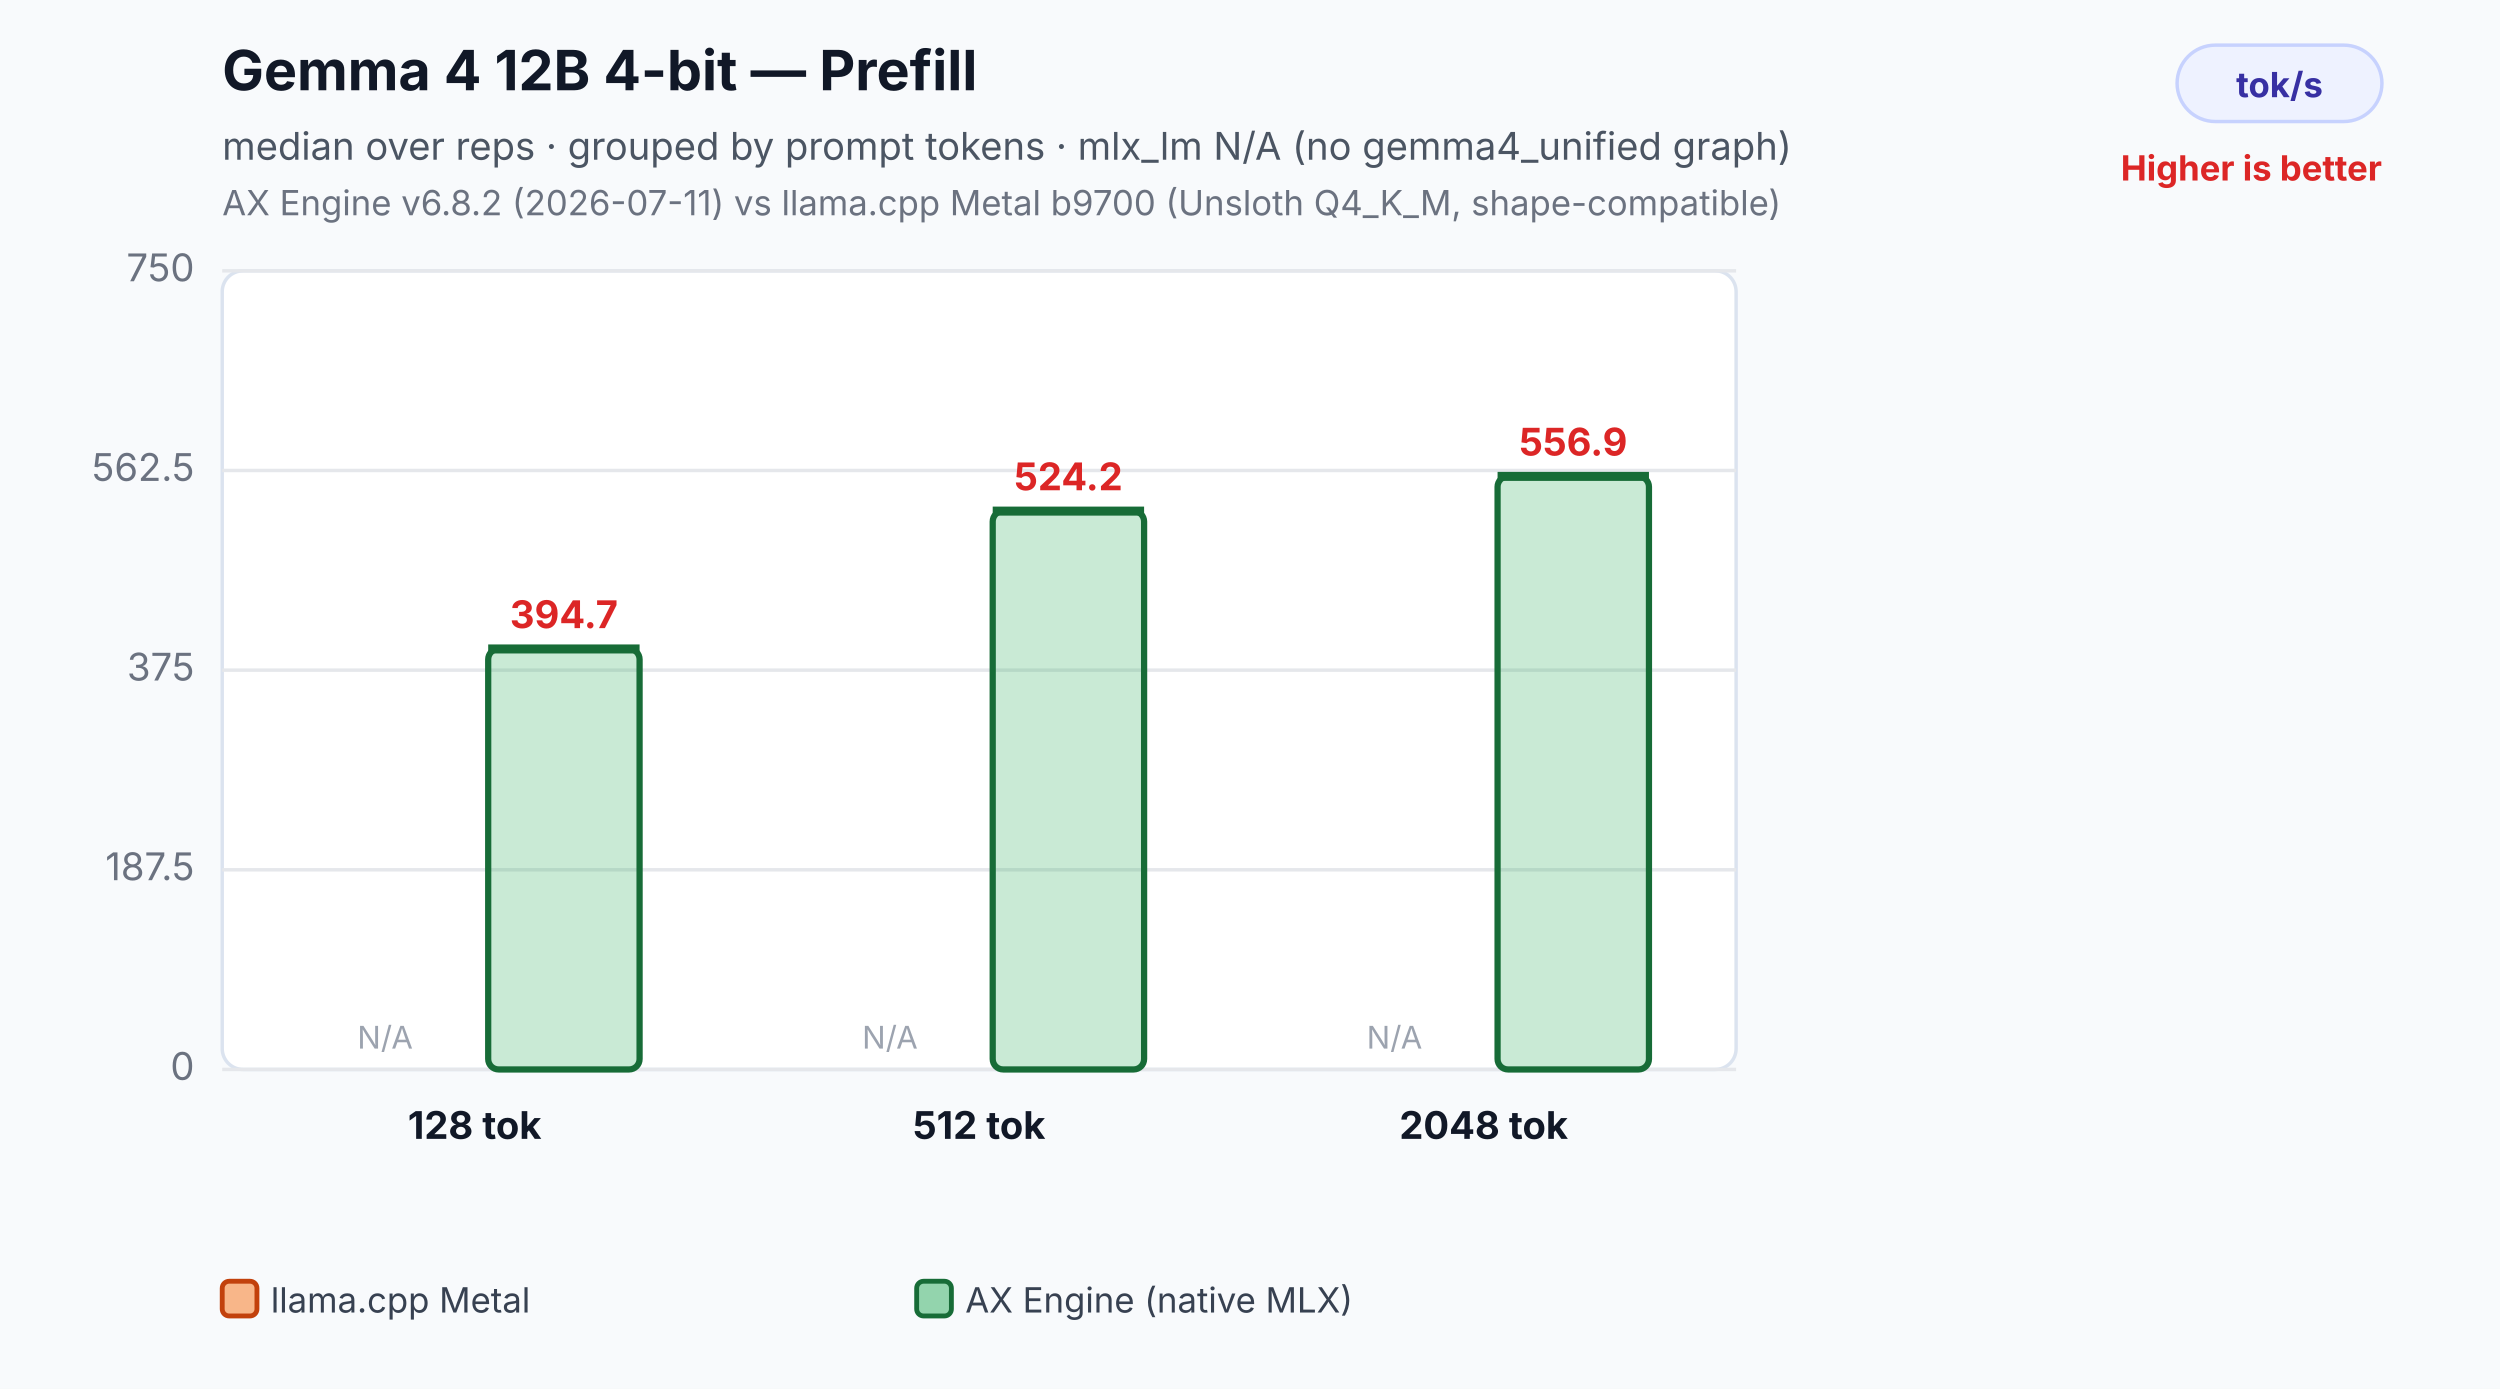
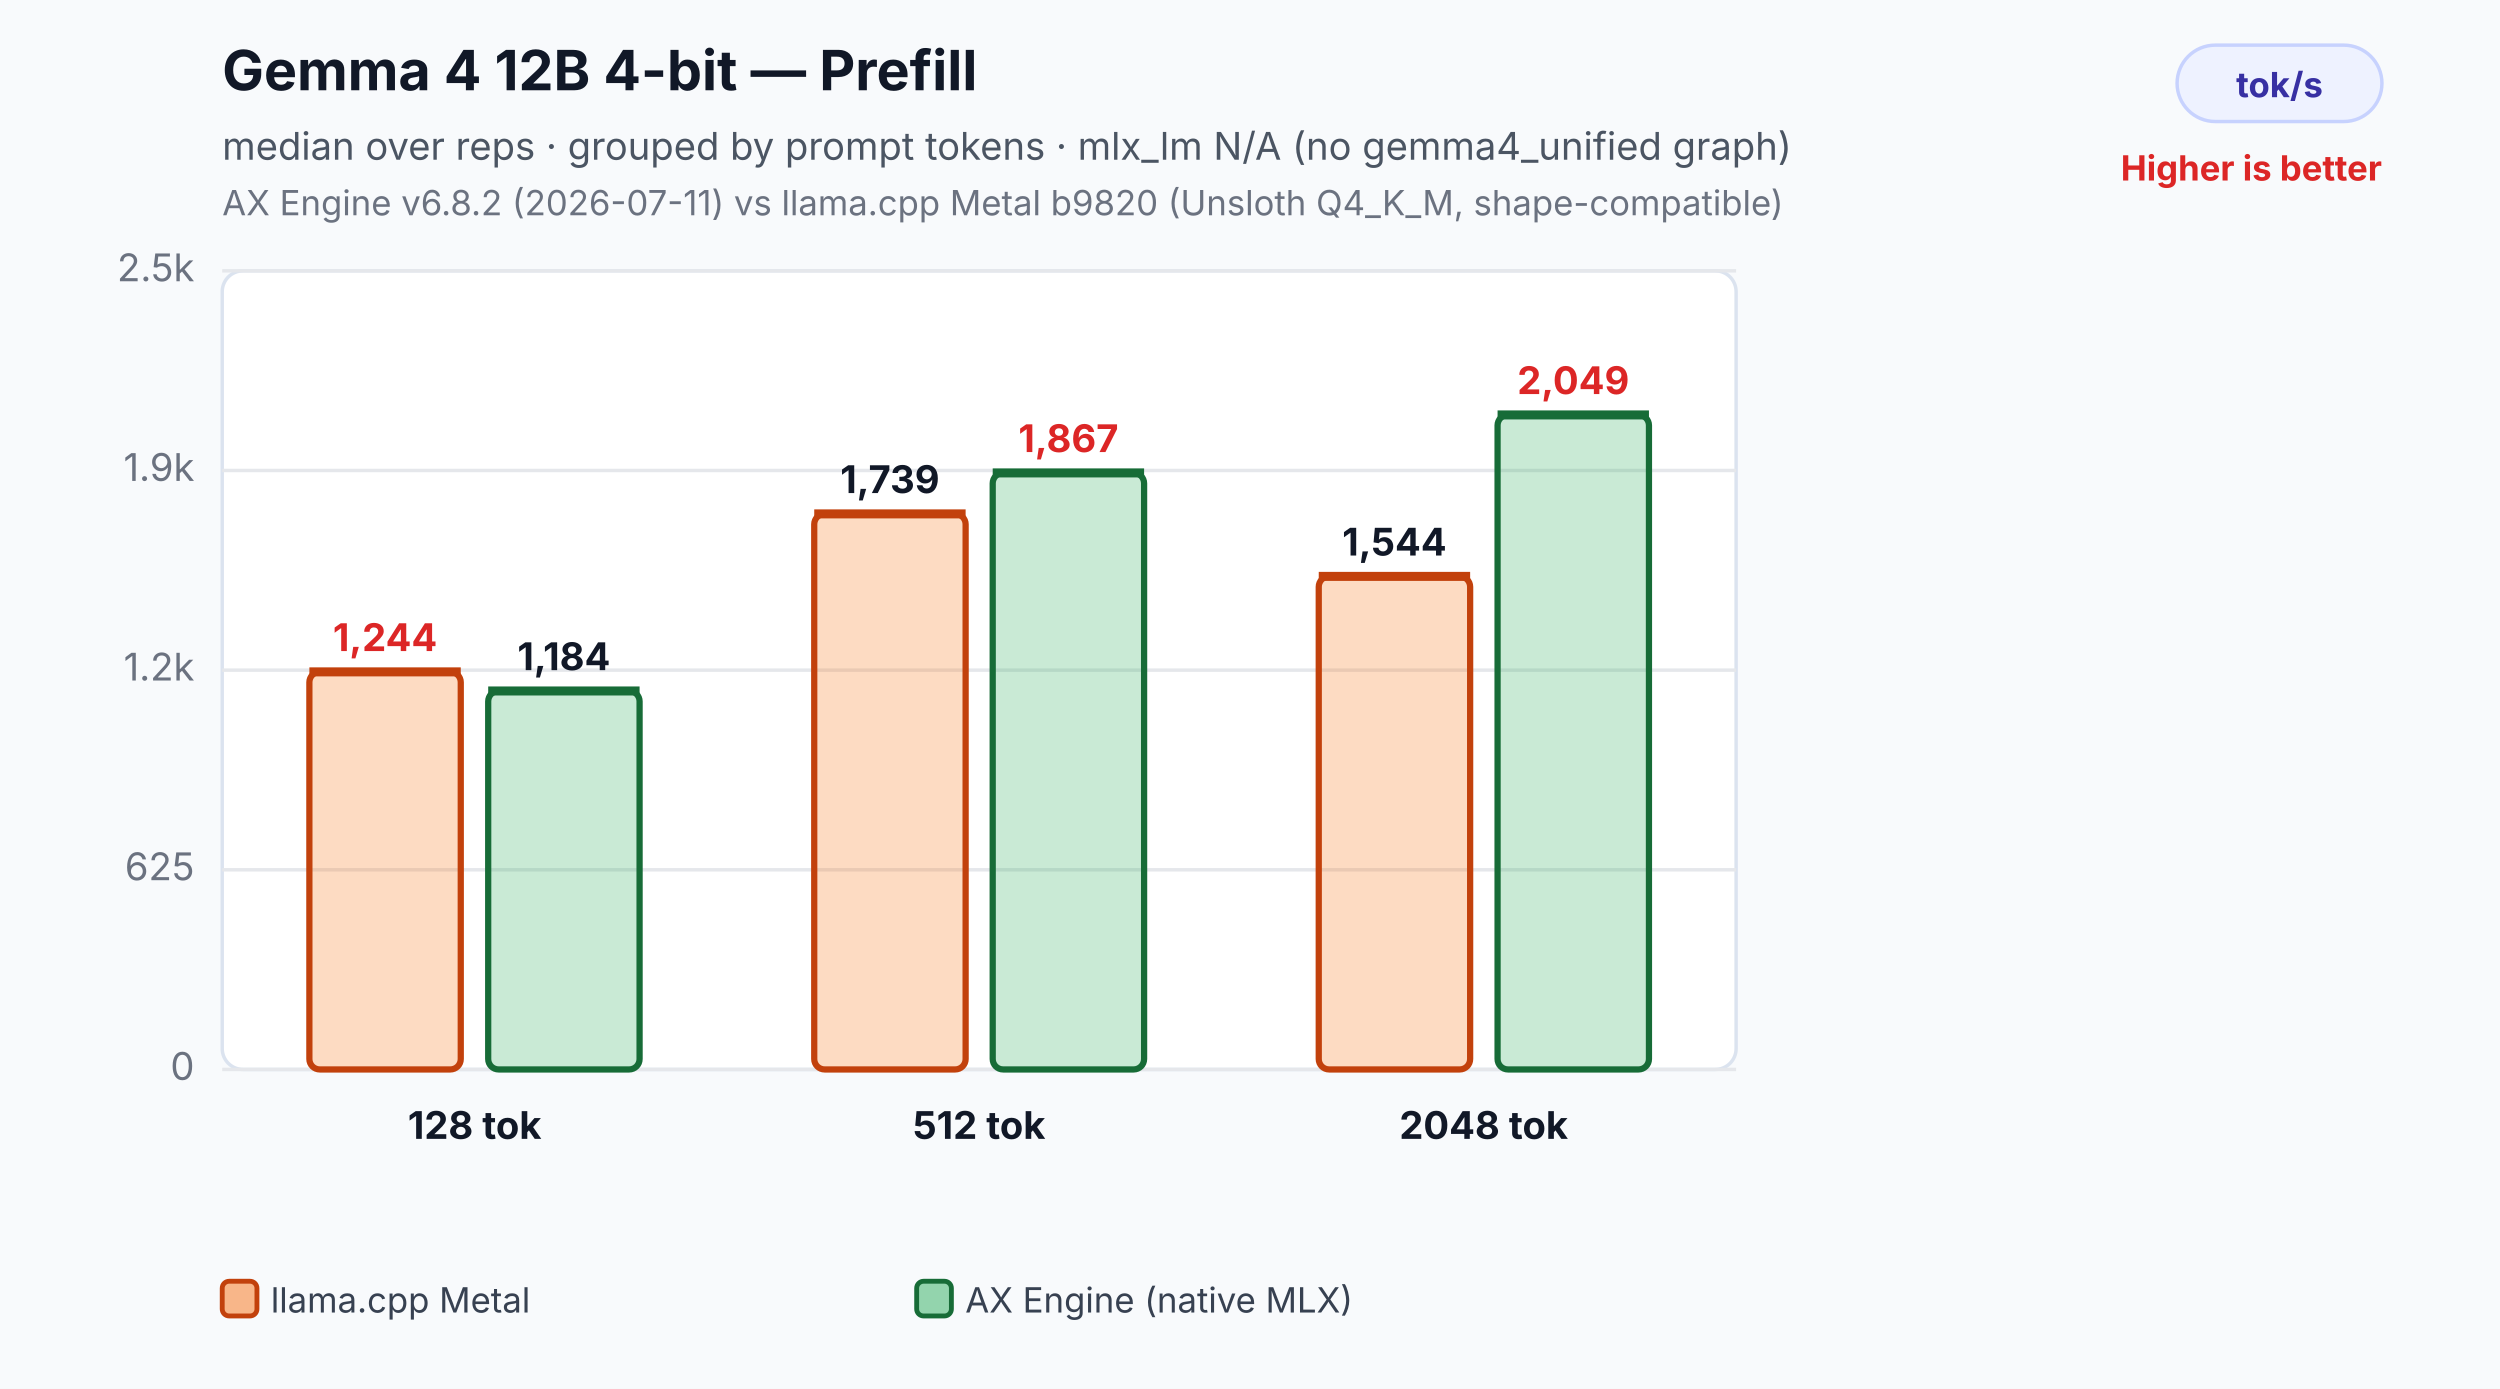
<svg xmlns="http://www.w3.org/2000/svg" width="720" height="400" viewBox="0 0 720 400" role="img" aria-labelledby="title desc">
  <rect width="100%" height="100%" fill="#f8fafc" />
  <text x="64" y="26" font-family="Inter,Segoe UI,Arial,sans-serif" font-size="16" font-weight="700" fill="#111827">Gemma 4 12B 4-bit — Prefill</text>
  <text x="64" y="46" font-family="Inter,Segoe UI,Arial,sans-serif" font-size="11" fill="#4b5563">median over reps · grouped by prompt tokens · mlx_lm N/A (no gemma4_unified graph)</text>
-   <text x="64" y="62" font-family="Inter,Segoe UI,Arial,sans-serif" font-size="10" fill="#6b7280">AX Engine v6.8.2 (2026-07-11) vs llama.cpp Metal b9700 (Unsloth Q4_K_M, shape-compatible)</text>
+   <text x="64" y="62" font-family="Inter,Segoe UI,Arial,sans-serif" font-size="10" fill="#6b7280">AX Engine v6.8.2 (2026-07-11) vs llama.cpp Metal b9820 (Unsloth Q4_K_M, shape-compatible)</text>
  <rect x="627" y="13" width="59" height="22" rx="11" fill="#eef2ff" stroke="#c7d2fe" />
  <text x="656.5" y="28" text-anchor="middle" font-family="Inter,Segoe UI,Arial,sans-serif" font-size="10" font-weight="700" fill="#3730a3">tok/s</text>
  <text x="686" y="52" text-anchor="end" font-family="Inter,Segoe UI,Arial,sans-serif" font-size="10" font-weight="700" fill="#dc2626">Higher is better</text>
  <rect x="64" y="78" width="436" height="230" rx="6" fill="#ffffff" stroke="#dbe3ef" />
  <line x1="64" y1="308.0" x2="500" y2="308.0" stroke="#e5e7eb" stroke-width="1" />
  <text x="56" y="311.0" text-anchor="end" font-family="Inter,Segoe UI,Arial,sans-serif" font-size="11" fill="#6b7280">0</text>
  <line x1="64" y1="250.5" x2="500" y2="250.5" stroke="#e5e7eb" stroke-width="1" />
-   <text x="56" y="253.5" text-anchor="end" font-family="Inter,Segoe UI,Arial,sans-serif" font-size="11" fill="#6b7280">187.5</text>
+   <text x="56" y="253.5" text-anchor="end" font-family="Inter,Segoe UI,Arial,sans-serif" font-size="11" fill="#6b7280">625</text>
  <line x1="64" y1="193.0" x2="500" y2="193.0" stroke="#e5e7eb" stroke-width="1" />
-   <text x="56" y="196.0" text-anchor="end" font-family="Inter,Segoe UI,Arial,sans-serif" font-size="11" fill="#6b7280">375</text>
+   <text x="56" y="196.0" text-anchor="end" font-family="Inter,Segoe UI,Arial,sans-serif" font-size="11" fill="#6b7280">1.2k</text>
  <line x1="64" y1="135.5" x2="500" y2="135.5" stroke="#e5e7eb" stroke-width="1" />
-   <text x="56" y="138.5" text-anchor="end" font-family="Inter,Segoe UI,Arial,sans-serif" font-size="11" fill="#6b7280">562.5</text>
+   <text x="56" y="138.5" text-anchor="end" font-family="Inter,Segoe UI,Arial,sans-serif" font-size="11" fill="#6b7280">1.9k</text>
  <line x1="64" y1="78.0" x2="500" y2="78.0" stroke="#e5e7eb" stroke-width="1" />
-   <text x="56" y="81.0" text-anchor="end" font-family="Inter,Segoe UI,Arial,sans-serif" font-size="11" fill="#6b7280">750</text>
-   <text x="110.9" y="302.0" text-anchor="middle" font-family="Inter,Segoe UI,Arial,sans-serif" font-size="9" fill="#9ca3af">N/A</text>
-   <rect x="140.6" y="186.9" width="43.6" height="121.1" rx="3" fill="#2eaf5f" fill-opacity="0.26" stroke="#176c37" stroke-width="1.8" />
-   <line x1="140.6" y1="186.9" x2="184.2" y2="186.9" stroke="#176c37" stroke-width="2.6" />
-   <text x="162.4" y="180.9" text-anchor="middle" font-family="Inter,Segoe UI,Arial,sans-serif" font-size="11" font-weight="700" fill="#dc2626">394.7</text>
+   <text x="56" y="81.0" text-anchor="end" font-family="Inter,Segoe UI,Arial,sans-serif" font-size="11" fill="#6b7280">2.5k</text>
+   <rect x="89.1" y="193.5" width="43.6" height="114.5" rx="3" fill="#f97316" fill-opacity="0.26" stroke="#c2410c" stroke-width="1.8" />
+   <line x1="89.1" y1="193.5" x2="132.7" y2="193.5" stroke="#c2410c" stroke-width="2.6" />
+   <text x="110.9" y="187.5" text-anchor="middle" font-family="Inter,Segoe UI,Arial,sans-serif" font-size="11" font-weight="700" fill="#dc2626">1,244</text>
+   <rect x="140.6" y="199.0" width="43.6" height="109.0" rx="3" fill="#2eaf5f" fill-opacity="0.26" stroke="#176c37" stroke-width="1.8" />
+   <line x1="140.6" y1="199.0" x2="184.2" y2="199.0" stroke="#176c37" stroke-width="2.6" />
+   <text x="162.4" y="193.0" text-anchor="middle" font-family="Inter,Segoe UI,Arial,sans-serif" font-size="11" font-weight="700" fill="#111827">1,184</text>
  <text x="136.7" y="328.0" text-anchor="middle" font-family="Inter,Segoe UI,Arial,sans-serif" font-size="11" font-weight="700" fill="#111827">128 tok</text>
-   <text x="256.3" y="302.0" text-anchor="middle" font-family="Inter,Segoe UI,Arial,sans-serif" font-size="9" fill="#9ca3af">N/A</text>
-   <rect x="285.9" y="147.2" width="43.6" height="160.8" rx="3" fill="#2eaf5f" fill-opacity="0.26" stroke="#176c37" stroke-width="1.8" />
-   <line x1="285.9" y1="147.2" x2="329.5" y2="147.2" stroke="#176c37" stroke-width="2.6" />
-   <text x="307.7" y="141.2" text-anchor="middle" font-family="Inter,Segoe UI,Arial,sans-serif" font-size="11" font-weight="700" fill="#dc2626">524.2</text>
+   <rect x="234.5" y="148.0" width="43.6" height="160.0" rx="3" fill="#f97316" fill-opacity="0.26" stroke="#c2410c" stroke-width="1.8" />
+   <line x1="234.5" y1="148.0" x2="278.1" y2="148.0" stroke="#c2410c" stroke-width="2.6" />
+   <text x="256.3" y="142.0" text-anchor="middle" font-family="Inter,Segoe UI,Arial,sans-serif" font-size="11" font-weight="700" fill="#111827">1,739</text>
+   <rect x="285.9" y="136.2" width="43.6" height="171.8" rx="3" fill="#2eaf5f" fill-opacity="0.26" stroke="#176c37" stroke-width="1.8" />
+   <line x1="285.9" y1="136.2" x2="329.5" y2="136.2" stroke="#176c37" stroke-width="2.6" />
+   <text x="307.7" y="130.2" text-anchor="middle" font-family="Inter,Segoe UI,Arial,sans-serif" font-size="11" font-weight="700" fill="#dc2626">1,867</text>
  <text x="282.0" y="328.0" text-anchor="middle" font-family="Inter,Segoe UI,Arial,sans-serif" font-size="11" font-weight="700" fill="#111827">512 tok</text>
-   <text x="401.6" y="302.0" text-anchor="middle" font-family="Inter,Segoe UI,Arial,sans-serif" font-size="9" fill="#9ca3af">N/A</text>
-   <rect x="431.3" y="137.2" width="43.6" height="170.8" rx="3" fill="#2eaf5f" fill-opacity="0.26" stroke="#176c37" stroke-width="1.8" />
-   <line x1="431.3" y1="137.2" x2="474.9" y2="137.2" stroke="#176c37" stroke-width="2.6" />
-   <text x="453.1" y="131.2" text-anchor="middle" font-family="Inter,Segoe UI,Arial,sans-serif" font-size="11" font-weight="700" fill="#dc2626">556.9</text>
+   <rect x="379.8" y="166.0" width="43.6" height="142.0" rx="3" fill="#f97316" fill-opacity="0.26" stroke="#c2410c" stroke-width="1.8" />
+   <line x1="379.8" y1="166.0" x2="423.4" y2="166.0" stroke="#c2410c" stroke-width="2.6" />
+   <text x="401.6" y="160.0" text-anchor="middle" font-family="Inter,Segoe UI,Arial,sans-serif" font-size="11" font-weight="700" fill="#111827">1,544</text>
+   <rect x="431.3" y="119.5" width="43.6" height="188.5" rx="3" fill="#2eaf5f" fill-opacity="0.26" stroke="#176c37" stroke-width="1.8" />
+   <line x1="431.3" y1="119.5" x2="474.9" y2="119.5" stroke="#176c37" stroke-width="2.6" />
+   <text x="453.1" y="113.5" text-anchor="middle" font-family="Inter,Segoe UI,Arial,sans-serif" font-size="11" font-weight="700" fill="#dc2626">2,049</text>
  <text x="427.3" y="328.0" text-anchor="middle" font-family="Inter,Segoe UI,Arial,sans-serif" font-size="11" font-weight="700" fill="#111827">2048 tok</text>
  <rect x="64.0" y="369" width="10" height="10" rx="2" fill="#f97316" fill-opacity="0.5" stroke="#c2410c" stroke-width="1.4" />
  <text x="78.0" y="378" font-family="Inter,Segoe UI,Arial,sans-serif" font-size="10" fill="#374151">llama.cpp Metal</text>
  <rect x="264.0" y="369" width="10" height="10" rx="2" fill="#2eaf5f" fill-opacity="0.5" stroke="#176c37" stroke-width="1.4" />
  <text x="278.0" y="378" font-family="Inter,Segoe UI,Arial,sans-serif" font-size="10" fill="#374151">AX Engine (native MLX)</text>
</svg>
